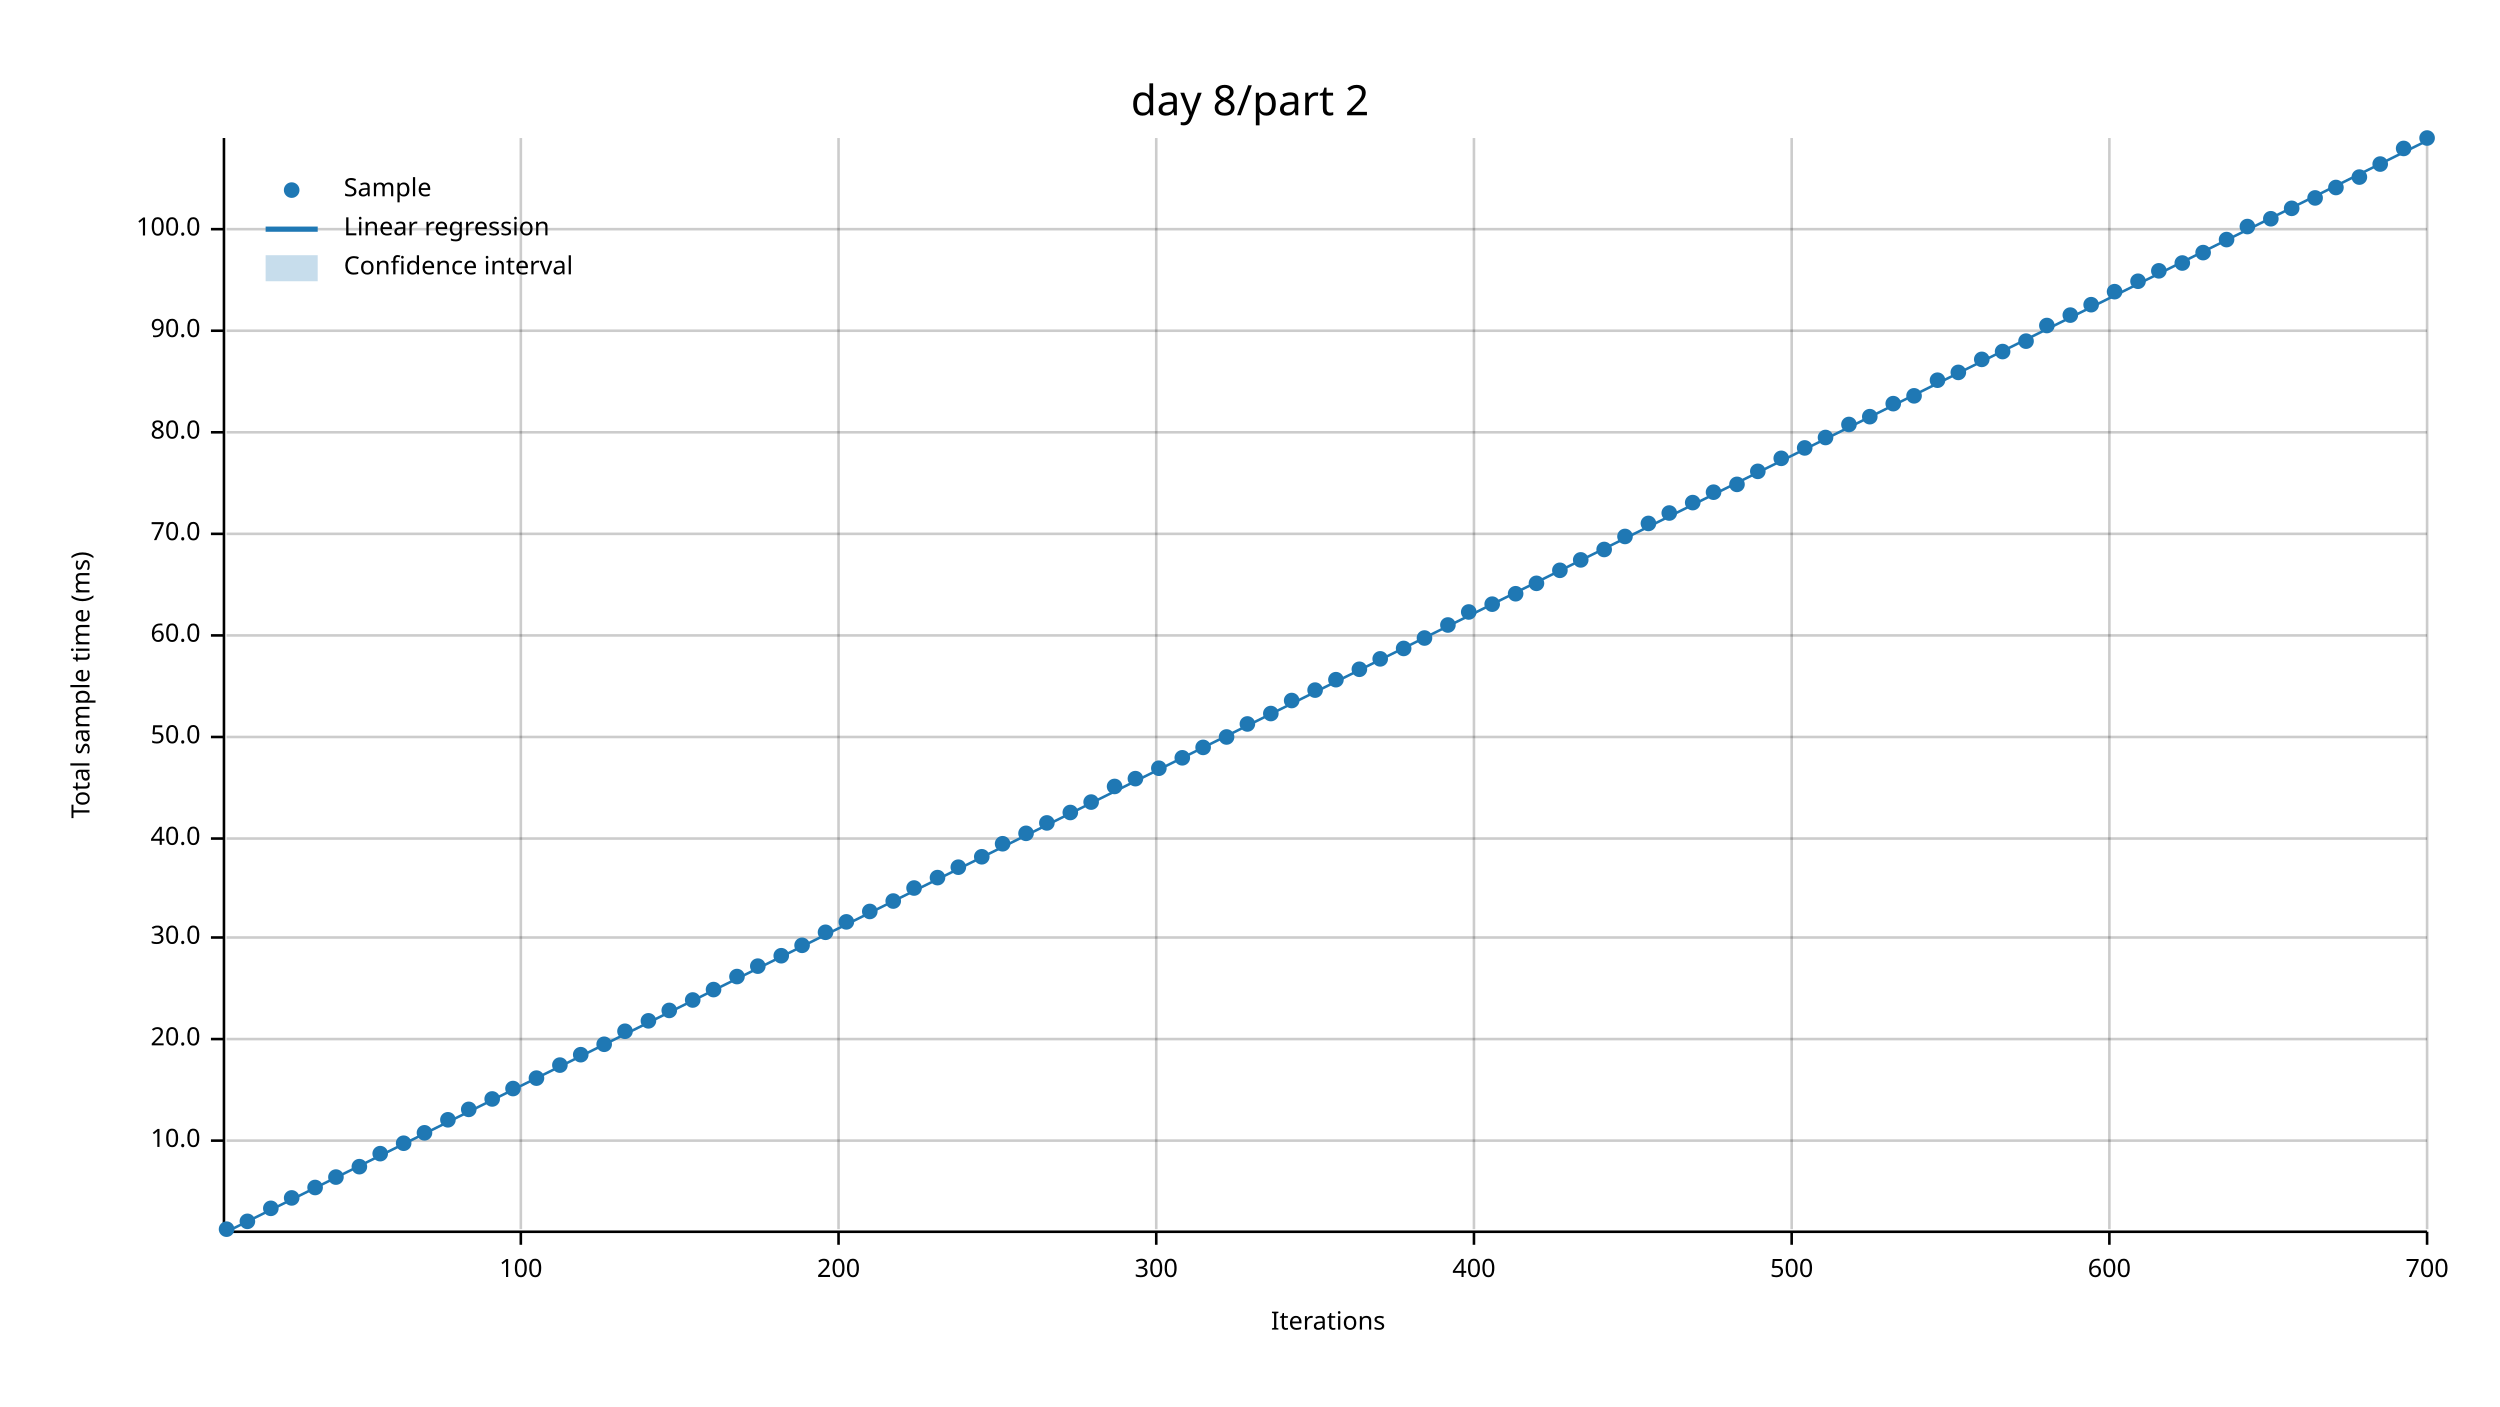
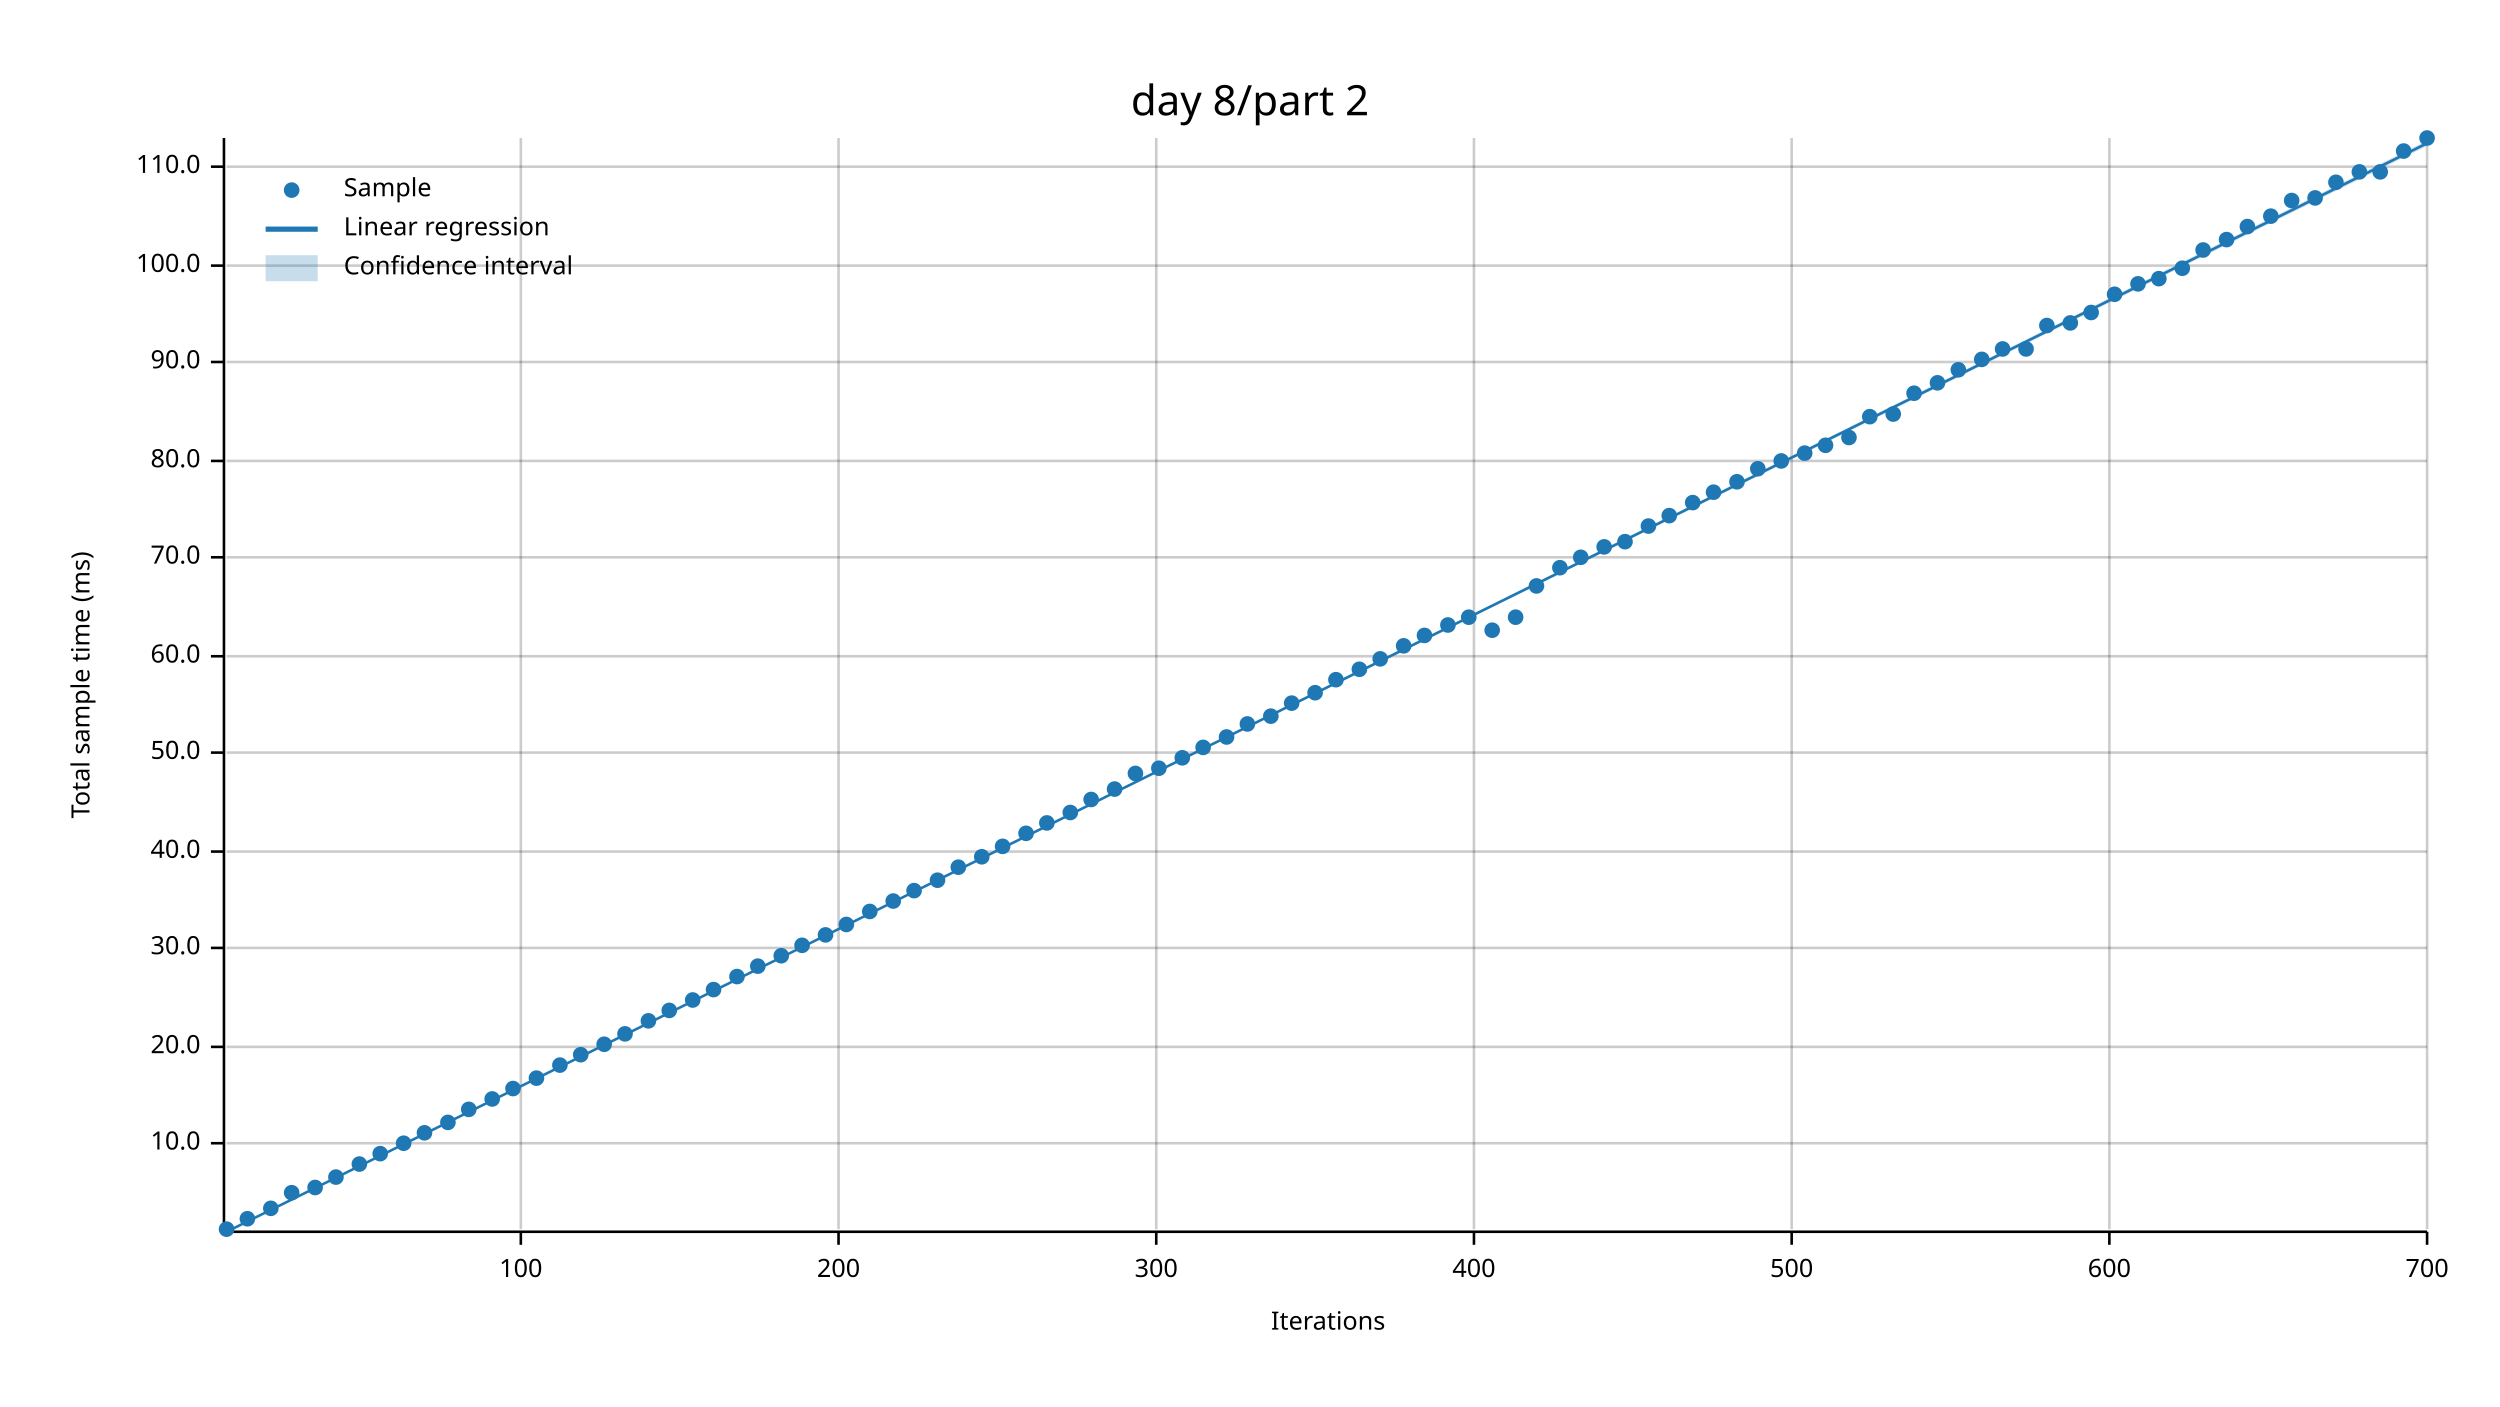
<svg xmlns="http://www.w3.org/2000/svg" width="960" height="540" viewBox="0 0 960 540">
  <text x="480" y="32" dy="0.76em" text-anchor="middle" font-family="sans-serif" font-size="16.129" opacity="1" fill="#000000">
day 8/part 2
</text>
  <text x="27" y="263" dy="0.76em" text-anchor="middle" font-family="sans-serif" font-size="9.677" opacity="1" fill="#000000" transform="rotate(270, 27, 263)">
Total sample time (ms)
</text>
  <text x="510" y="513" dy="-0.5ex" text-anchor="middle" font-family="sans-serif" font-size="9.677" opacity="1" fill="#000000">
Iterations
</text>
  <line opacity="0.2" stroke="#000000" stroke-width="1" x1="200" y1="472" x2="200" y2="53" />
  <line opacity="0.2" stroke="#000000" stroke-width="1" x1="322" y1="472" x2="322" y2="53" />
  <line opacity="0.2" stroke="#000000" stroke-width="1" x1="444" y1="472" x2="444" y2="53" />
  <line opacity="0.2" stroke="#000000" stroke-width="1" x1="566" y1="472" x2="566" y2="53" />
  <line opacity="0.2" stroke="#000000" stroke-width="1" x1="688" y1="472" x2="688" y2="53" />
  <line opacity="0.2" stroke="#000000" stroke-width="1" x1="810" y1="472" x2="810" y2="53" />
  <line opacity="0.2" stroke="#000000" stroke-width="1" x1="932" y1="472" x2="932" y2="53" />
-   <line opacity="0.2" stroke="#000000" stroke-width="1" x1="87" y1="438" x2="932" y2="438" />
-   <line opacity="0.2" stroke="#000000" stroke-width="1" x1="87" y1="399" x2="932" y2="399" />
-   <line opacity="0.2" stroke="#000000" stroke-width="1" x1="87" y1="360" x2="932" y2="360" />
-   <line opacity="0.2" stroke="#000000" stroke-width="1" x1="87" y1="322" x2="932" y2="322" />
-   <line opacity="0.2" stroke="#000000" stroke-width="1" x1="87" y1="283" x2="932" y2="283" />
-   <line opacity="0.2" stroke="#000000" stroke-width="1" x1="87" y1="244" x2="932" y2="244" />
-   <line opacity="0.2" stroke="#000000" stroke-width="1" x1="87" y1="205" x2="932" y2="205" />
-   <line opacity="0.2" stroke="#000000" stroke-width="1" x1="87" y1="166" x2="932" y2="166" />
-   <line opacity="0.2" stroke="#000000" stroke-width="1" x1="87" y1="127" x2="932" y2="127" />
-   <line opacity="0.2" stroke="#000000" stroke-width="1" x1="87" y1="88" x2="932" y2="88" />
+   <line opacity="0.2" stroke="#000000" stroke-width="1" x1="87" y1="439" x2="932" y2="439" />
+   <line opacity="0.2" stroke="#000000" stroke-width="1" x1="87" y1="402" x2="932" y2="402" />
+   <line opacity="0.2" stroke="#000000" stroke-width="1" x1="87" y1="364" x2="932" y2="364" />
+   <line opacity="0.2" stroke="#000000" stroke-width="1" x1="87" y1="327" x2="932" y2="327" />
+   <line opacity="0.2" stroke="#000000" stroke-width="1" x1="87" y1="289" x2="932" y2="289" />
+   <line opacity="0.2" stroke="#000000" stroke-width="1" x1="87" y1="252" x2="932" y2="252" />
+   <line opacity="0.2" stroke="#000000" stroke-width="1" x1="87" y1="214" x2="932" y2="214" />
+   <line opacity="0.2" stroke="#000000" stroke-width="1" x1="87" y1="177" x2="932" y2="177" />
+   <line opacity="0.2" stroke="#000000" stroke-width="1" x1="87" y1="139" x2="932" y2="139" />
+   <line opacity="0.2" stroke="#000000" stroke-width="1" x1="87" y1="102" x2="932" y2="102" />
+   <line opacity="0.2" stroke="#000000" stroke-width="1" x1="87" y1="64" x2="932" y2="64" />
  <polyline fill="none" opacity="1" stroke="#000000" stroke-width="1" points="86,53 86,472 " />
-   <text x="77" y="438" dy="0.5ex" text-anchor="end" font-family="sans-serif" font-size="9.677" opacity="1" fill="#000000">
+   <text x="77" y="439" dy="0.5ex" text-anchor="end" font-family="sans-serif" font-size="9.677" opacity="1" fill="#000000">
10.0
</text>
-   <polyline fill="none" opacity="1" stroke="#000000" stroke-width="1" points="81,438 86,438 " />
-   <text x="77" y="399" dy="0.5ex" text-anchor="end" font-family="sans-serif" font-size="9.677" opacity="1" fill="#000000">
+   <polyline fill="none" opacity="1" stroke="#000000" stroke-width="1" points="81,439 86,439 " />
+   <text x="77" y="402" dy="0.5ex" text-anchor="end" font-family="sans-serif" font-size="9.677" opacity="1" fill="#000000">
20.0
</text>
-   <polyline fill="none" opacity="1" stroke="#000000" stroke-width="1" points="81,399 86,399 " />
-   <text x="77" y="360" dy="0.5ex" text-anchor="end" font-family="sans-serif" font-size="9.677" opacity="1" fill="#000000">
+   <polyline fill="none" opacity="1" stroke="#000000" stroke-width="1" points="81,402 86,402 " />
+   <text x="77" y="364" dy="0.5ex" text-anchor="end" font-family="sans-serif" font-size="9.677" opacity="1" fill="#000000">
30.0
</text>
-   <polyline fill="none" opacity="1" stroke="#000000" stroke-width="1" points="81,360 86,360 " />
-   <text x="77" y="322" dy="0.5ex" text-anchor="end" font-family="sans-serif" font-size="9.677" opacity="1" fill="#000000">
+   <polyline fill="none" opacity="1" stroke="#000000" stroke-width="1" points="81,364 86,364 " />
+   <text x="77" y="327" dy="0.5ex" text-anchor="end" font-family="sans-serif" font-size="9.677" opacity="1" fill="#000000">
40.0
</text>
-   <polyline fill="none" opacity="1" stroke="#000000" stroke-width="1" points="81,322 86,322 " />
-   <text x="77" y="283" dy="0.5ex" text-anchor="end" font-family="sans-serif" font-size="9.677" opacity="1" fill="#000000">
+   <polyline fill="none" opacity="1" stroke="#000000" stroke-width="1" points="81,327 86,327 " />
+   <text x="77" y="289" dy="0.5ex" text-anchor="end" font-family="sans-serif" font-size="9.677" opacity="1" fill="#000000">
50.0
</text>
-   <polyline fill="none" opacity="1" stroke="#000000" stroke-width="1" points="81,283 86,283 " />
-   <text x="77" y="244" dy="0.5ex" text-anchor="end" font-family="sans-serif" font-size="9.677" opacity="1" fill="#000000">
+   <polyline fill="none" opacity="1" stroke="#000000" stroke-width="1" points="81,289 86,289 " />
+   <text x="77" y="252" dy="0.5ex" text-anchor="end" font-family="sans-serif" font-size="9.677" opacity="1" fill="#000000">
60.0
</text>
-   <polyline fill="none" opacity="1" stroke="#000000" stroke-width="1" points="81,244 86,244 " />
-   <text x="77" y="205" dy="0.5ex" text-anchor="end" font-family="sans-serif" font-size="9.677" opacity="1" fill="#000000">
+   <polyline fill="none" opacity="1" stroke="#000000" stroke-width="1" points="81,252 86,252 " />
+   <text x="77" y="214" dy="0.5ex" text-anchor="end" font-family="sans-serif" font-size="9.677" opacity="1" fill="#000000">
70.0
</text>
-   <polyline fill="none" opacity="1" stroke="#000000" stroke-width="1" points="81,205 86,205 " />
-   <text x="77" y="166" dy="0.5ex" text-anchor="end" font-family="sans-serif" font-size="9.677" opacity="1" fill="#000000">
+   <polyline fill="none" opacity="1" stroke="#000000" stroke-width="1" points="81,214 86,214 " />
+   <text x="77" y="177" dy="0.5ex" text-anchor="end" font-family="sans-serif" font-size="9.677" opacity="1" fill="#000000">
80.0
</text>
-   <polyline fill="none" opacity="1" stroke="#000000" stroke-width="1" points="81,166 86,166 " />
-   <text x="77" y="127" dy="0.5ex" text-anchor="end" font-family="sans-serif" font-size="9.677" opacity="1" fill="#000000">
+   <polyline fill="none" opacity="1" stroke="#000000" stroke-width="1" points="81,177 86,177 " />
+   <text x="77" y="139" dy="0.5ex" text-anchor="end" font-family="sans-serif" font-size="9.677" opacity="1" fill="#000000">
90.0
</text>
-   <polyline fill="none" opacity="1" stroke="#000000" stroke-width="1" points="81,127 86,127 " />
-   <text x="77" y="88" dy="0.5ex" text-anchor="end" font-family="sans-serif" font-size="9.677" opacity="1" fill="#000000">
+   <polyline fill="none" opacity="1" stroke="#000000" stroke-width="1" points="81,139 86,139 " />
+   <text x="77" y="102" dy="0.5ex" text-anchor="end" font-family="sans-serif" font-size="9.677" opacity="1" fill="#000000">
100.0
</text>
-   <polyline fill="none" opacity="1" stroke="#000000" stroke-width="1" points="81,88 86,88 " />
+   <polyline fill="none" opacity="1" stroke="#000000" stroke-width="1" points="81,102 86,102 " />
+   <text x="77" y="64" dy="0.5ex" text-anchor="end" font-family="sans-serif" font-size="9.677" opacity="1" fill="#000000">
+ 110.0
+ </text>
+   <polyline fill="none" opacity="1" stroke="#000000" stroke-width="1" points="81,64 86,64 " />
  <polyline fill="none" opacity="1" stroke="#000000" stroke-width="1" points="87,473 932,473 " />
  <text x="200" y="483" dy="0.76em" text-anchor="middle" font-family="sans-serif" font-size="9.677" opacity="1" fill="#000000">
100
</text>
  <polyline fill="none" opacity="1" stroke="#000000" stroke-width="1" points="200,473 200,478 " />
  <text x="322" y="483" dy="0.76em" text-anchor="middle" font-family="sans-serif" font-size="9.677" opacity="1" fill="#000000">
200
</text>
  <polyline fill="none" opacity="1" stroke="#000000" stroke-width="1" points="322,473 322,478 " />
  <text x="444" y="483" dy="0.76em" text-anchor="middle" font-family="sans-serif" font-size="9.677" opacity="1" fill="#000000">
300
</text>
  <polyline fill="none" opacity="1" stroke="#000000" stroke-width="1" points="444,473 444,478 " />
  <text x="566" y="483" dy="0.76em" text-anchor="middle" font-family="sans-serif" font-size="9.677" opacity="1" fill="#000000">
400
</text>
  <polyline fill="none" opacity="1" stroke="#000000" stroke-width="1" points="566,473 566,478 " />
  <text x="688" y="483" dy="0.76em" text-anchor="middle" font-family="sans-serif" font-size="9.677" opacity="1" fill="#000000">
500
</text>
  <polyline fill="none" opacity="1" stroke="#000000" stroke-width="1" points="688,473 688,478 " />
  <text x="810" y="483" dy="0.76em" text-anchor="middle" font-family="sans-serif" font-size="9.677" opacity="1" fill="#000000">
600
</text>
  <polyline fill="none" opacity="1" stroke="#000000" stroke-width="1" points="810,473 810,478 " />
  <text x="932" y="483" dy="0.76em" text-anchor="middle" font-family="sans-serif" font-size="9.677" opacity="1" fill="#000000">
700
</text>
  <polyline fill="none" opacity="1" stroke="#000000" stroke-width="1" points="932,473 932,478 " />
  <circle cx="87" cy="472" r="3" opacity="1" fill="#1F78B4" stroke="none" stroke-width="1" />
-   <circle cx="95" cy="469" r="3" opacity="1" fill="#1F78B4" stroke="none" stroke-width="1" />
+   <circle cx="95" cy="468" r="3" opacity="1" fill="#1F78B4" stroke="none" stroke-width="1" />
  <circle cx="104" cy="464" r="3" opacity="1" fill="#1F78B4" stroke="none" stroke-width="1" />
-   <circle cx="112" cy="460" r="3" opacity="1" fill="#1F78B4" stroke="none" stroke-width="1" />
+   <circle cx="112" cy="458" r="3" opacity="1" fill="#1F78B4" stroke="none" stroke-width="1" />
  <circle cx="121" cy="456" r="3" opacity="1" fill="#1F78B4" stroke="none" stroke-width="1" />
  <circle cx="129" cy="452" r="3" opacity="1" fill="#1F78B4" stroke="none" stroke-width="1" />
-   <circle cx="138" cy="448" r="3" opacity="1" fill="#1F78B4" stroke="none" stroke-width="1" />
+   <circle cx="138" cy="447" r="3" opacity="1" fill="#1F78B4" stroke="none" stroke-width="1" />
  <circle cx="146" cy="443" r="3" opacity="1" fill="#1F78B4" stroke="none" stroke-width="1" />
  <circle cx="155" cy="439" r="3" opacity="1" fill="#1F78B4" stroke="none" stroke-width="1" />
  <circle cx="163" cy="435" r="3" opacity="1" fill="#1F78B4" stroke="none" stroke-width="1" />
-   <circle cx="172" cy="430" r="3" opacity="1" fill="#1F78B4" stroke="none" stroke-width="1" />
+   <circle cx="172" cy="431" r="3" opacity="1" fill="#1F78B4" stroke="none" stroke-width="1" />
  <circle cx="180" cy="426" r="3" opacity="1" fill="#1F78B4" stroke="none" stroke-width="1" />
  <circle cx="189" cy="422" r="3" opacity="1" fill="#1F78B4" stroke="none" stroke-width="1" />
  <circle cx="197" cy="418" r="3" opacity="1" fill="#1F78B4" stroke="none" stroke-width="1" />
  <circle cx="206" cy="414" r="3" opacity="1" fill="#1F78B4" stroke="none" stroke-width="1" />
  <circle cx="215" cy="409" r="3" opacity="1" fill="#1F78B4" stroke="none" stroke-width="1" />
  <circle cx="223" cy="405" r="3" opacity="1" fill="#1F78B4" stroke="none" stroke-width="1" />
  <circle cx="232" cy="401" r="3" opacity="1" fill="#1F78B4" stroke="none" stroke-width="1" />
-   <circle cx="240" cy="396" r="3" opacity="1" fill="#1F78B4" stroke="none" stroke-width="1" />
+   <circle cx="240" cy="397" r="3" opacity="1" fill="#1F78B4" stroke="none" stroke-width="1" />
  <circle cx="249" cy="392" r="3" opacity="1" fill="#1F78B4" stroke="none" stroke-width="1" />
  <circle cx="257" cy="388" r="3" opacity="1" fill="#1F78B4" stroke="none" stroke-width="1" />
  <circle cx="266" cy="384" r="3" opacity="1" fill="#1F78B4" stroke="none" stroke-width="1" />
  <circle cx="274" cy="380" r="3" opacity="1" fill="#1F78B4" stroke="none" stroke-width="1" />
  <circle cx="283" cy="375" r="3" opacity="1" fill="#1F78B4" stroke="none" stroke-width="1" />
  <circle cx="291" cy="371" r="3" opacity="1" fill="#1F78B4" stroke="none" stroke-width="1" />
  <circle cx="300" cy="367" r="3" opacity="1" fill="#1F78B4" stroke="none" stroke-width="1" />
  <circle cx="308" cy="363" r="3" opacity="1" fill="#1F78B4" stroke="none" stroke-width="1" />
-   <circle cx="317" cy="358" r="3" opacity="1" fill="#1F78B4" stroke="none" stroke-width="1" />
-   <circle cx="325" cy="354" r="3" opacity="1" fill="#1F78B4" stroke="none" stroke-width="1" />
+   <circle cx="317" cy="359" r="3" opacity="1" fill="#1F78B4" stroke="none" stroke-width="1" />
+   <circle cx="325" cy="355" r="3" opacity="1" fill="#1F78B4" stroke="none" stroke-width="1" />
  <circle cx="334" cy="350" r="3" opacity="1" fill="#1F78B4" stroke="none" stroke-width="1" />
  <circle cx="343" cy="346" r="3" opacity="1" fill="#1F78B4" stroke="none" stroke-width="1" />
-   <circle cx="351" cy="341" r="3" opacity="1" fill="#1F78B4" stroke="none" stroke-width="1" />
-   <circle cx="360" cy="337" r="3" opacity="1" fill="#1F78B4" stroke="none" stroke-width="1" />
+   <circle cx="351" cy="342" r="3" opacity="1" fill="#1F78B4" stroke="none" stroke-width="1" />
+   <circle cx="360" cy="338" r="3" opacity="1" fill="#1F78B4" stroke="none" stroke-width="1" />
  <circle cx="368" cy="333" r="3" opacity="1" fill="#1F78B4" stroke="none" stroke-width="1" />
  <circle cx="377" cy="329" r="3" opacity="1" fill="#1F78B4" stroke="none" stroke-width="1" />
-   <circle cx="385" cy="324" r="3" opacity="1" fill="#1F78B4" stroke="none" stroke-width="1" />
+   <circle cx="385" cy="325" r="3" opacity="1" fill="#1F78B4" stroke="none" stroke-width="1" />
  <circle cx="394" cy="320" r="3" opacity="1" fill="#1F78B4" stroke="none" stroke-width="1" />
  <circle cx="402" cy="316" r="3" opacity="1" fill="#1F78B4" stroke="none" stroke-width="1" />
  <circle cx="411" cy="312" r="3" opacity="1" fill="#1F78B4" stroke="none" stroke-width="1" />
-   <circle cx="419" cy="308" r="3" opacity="1" fill="#1F78B4" stroke="none" stroke-width="1" />
-   <circle cx="428" cy="302" r="3" opacity="1" fill="#1F78B4" stroke="none" stroke-width="1" />
-   <circle cx="436" cy="299" r="3" opacity="1" fill="#1F78B4" stroke="none" stroke-width="1" />
+   <circle cx="419" cy="307" r="3" opacity="1" fill="#1F78B4" stroke="none" stroke-width="1" />
+   <circle cx="428" cy="303" r="3" opacity="1" fill="#1F78B4" stroke="none" stroke-width="1" />
+   <circle cx="436" cy="297" r="3" opacity="1" fill="#1F78B4" stroke="none" stroke-width="1" />
  <circle cx="445" cy="295" r="3" opacity="1" fill="#1F78B4" stroke="none" stroke-width="1" />
  <circle cx="454" cy="291" r="3" opacity="1" fill="#1F78B4" stroke="none" stroke-width="1" />
  <circle cx="462" cy="287" r="3" opacity="1" fill="#1F78B4" stroke="none" stroke-width="1" />
  <circle cx="471" cy="283" r="3" opacity="1" fill="#1F78B4" stroke="none" stroke-width="1" />
  <circle cx="479" cy="278" r="3" opacity="1" fill="#1F78B4" stroke="none" stroke-width="1" />
-   <circle cx="488" cy="274" r="3" opacity="1" fill="#1F78B4" stroke="none" stroke-width="1" />
-   <circle cx="496" cy="269" r="3" opacity="1" fill="#1F78B4" stroke="none" stroke-width="1" />
-   <circle cx="505" cy="265" r="3" opacity="1" fill="#1F78B4" stroke="none" stroke-width="1" />
+   <circle cx="488" cy="275" r="3" opacity="1" fill="#1F78B4" stroke="none" stroke-width="1" />
+   <circle cx="496" cy="270" r="3" opacity="1" fill="#1F78B4" stroke="none" stroke-width="1" />
+   <circle cx="505" cy="266" r="3" opacity="1" fill="#1F78B4" stroke="none" stroke-width="1" />
  <circle cx="513" cy="261" r="3" opacity="1" fill="#1F78B4" stroke="none" stroke-width="1" />
  <circle cx="522" cy="257" r="3" opacity="1" fill="#1F78B4" stroke="none" stroke-width="1" />
  <circle cx="530" cy="253" r="3" opacity="1" fill="#1F78B4" stroke="none" stroke-width="1" />
-   <circle cx="539" cy="249" r="3" opacity="1" fill="#1F78B4" stroke="none" stroke-width="1" />
-   <circle cx="547" cy="245" r="3" opacity="1" fill="#1F78B4" stroke="none" stroke-width="1" />
+   <circle cx="539" cy="248" r="3" opacity="1" fill="#1F78B4" stroke="none" stroke-width="1" />
+   <circle cx="547" cy="244" r="3" opacity="1" fill="#1F78B4" stroke="none" stroke-width="1" />
  <circle cx="556" cy="240" r="3" opacity="1" fill="#1F78B4" stroke="none" stroke-width="1" />
-   <circle cx="564" cy="235" r="3" opacity="1" fill="#1F78B4" stroke="none" stroke-width="1" />
-   <circle cx="573" cy="232" r="3" opacity="1" fill="#1F78B4" stroke="none" stroke-width="1" />
-   <circle cx="582" cy="228" r="3" opacity="1" fill="#1F78B4" stroke="none" stroke-width="1" />
-   <circle cx="590" cy="224" r="3" opacity="1" fill="#1F78B4" stroke="none" stroke-width="1" />
-   <circle cx="599" cy="219" r="3" opacity="1" fill="#1F78B4" stroke="none" stroke-width="1" />
-   <circle cx="607" cy="215" r="3" opacity="1" fill="#1F78B4" stroke="none" stroke-width="1" />
-   <circle cx="616" cy="211" r="3" opacity="1" fill="#1F78B4" stroke="none" stroke-width="1" />
-   <circle cx="624" cy="206" r="3" opacity="1" fill="#1F78B4" stroke="none" stroke-width="1" />
-   <circle cx="633" cy="201" r="3" opacity="1" fill="#1F78B4" stroke="none" stroke-width="1" />
-   <circle cx="641" cy="197" r="3" opacity="1" fill="#1F78B4" stroke="none" stroke-width="1" />
+   <circle cx="564" cy="237" r="3" opacity="1" fill="#1F78B4" stroke="none" stroke-width="1" />
+   <circle cx="573" cy="242" r="3" opacity="1" fill="#1F78B4" stroke="none" stroke-width="1" />
+   <circle cx="582" cy="237" r="3" opacity="1" fill="#1F78B4" stroke="none" stroke-width="1" />
+   <circle cx="590" cy="225" r="3" opacity="1" fill="#1F78B4" stroke="none" stroke-width="1" />
+   <circle cx="599" cy="218" r="3" opacity="1" fill="#1F78B4" stroke="none" stroke-width="1" />
+   <circle cx="607" cy="214" r="3" opacity="1" fill="#1F78B4" stroke="none" stroke-width="1" />
+   <circle cx="616" cy="210" r="3" opacity="1" fill="#1F78B4" stroke="none" stroke-width="1" />
+   <circle cx="624" cy="208" r="3" opacity="1" fill="#1F78B4" stroke="none" stroke-width="1" />
+   <circle cx="633" cy="202" r="3" opacity="1" fill="#1F78B4" stroke="none" stroke-width="1" />
+   <circle cx="641" cy="198" r="3" opacity="1" fill="#1F78B4" stroke="none" stroke-width="1" />
  <circle cx="650" cy="193" r="3" opacity="1" fill="#1F78B4" stroke="none" stroke-width="1" />
  <circle cx="658" cy="189" r="3" opacity="1" fill="#1F78B4" stroke="none" stroke-width="1" />
-   <circle cx="667" cy="186" r="3" opacity="1" fill="#1F78B4" stroke="none" stroke-width="1" />
-   <circle cx="675" cy="181" r="3" opacity="1" fill="#1F78B4" stroke="none" stroke-width="1" />
-   <circle cx="684" cy="176" r="3" opacity="1" fill="#1F78B4" stroke="none" stroke-width="1" />
-   <circle cx="693" cy="172" r="3" opacity="1" fill="#1F78B4" stroke="none" stroke-width="1" />
-   <circle cx="701" cy="168" r="3" opacity="1" fill="#1F78B4" stroke="none" stroke-width="1" />
-   <circle cx="710" cy="163" r="3" opacity="1" fill="#1F78B4" stroke="none" stroke-width="1" />
+   <circle cx="667" cy="185" r="3" opacity="1" fill="#1F78B4" stroke="none" stroke-width="1" />
+   <circle cx="675" cy="180" r="3" opacity="1" fill="#1F78B4" stroke="none" stroke-width="1" />
+   <circle cx="684" cy="177" r="3" opacity="1" fill="#1F78B4" stroke="none" stroke-width="1" />
+   <circle cx="693" cy="174" r="3" opacity="1" fill="#1F78B4" stroke="none" stroke-width="1" />
+   <circle cx="701" cy="171" r="3" opacity="1" fill="#1F78B4" stroke="none" stroke-width="1" />
+   <circle cx="710" cy="168" r="3" opacity="1" fill="#1F78B4" stroke="none" stroke-width="1" />
  <circle cx="718" cy="160" r="3" opacity="1" fill="#1F78B4" stroke="none" stroke-width="1" />
-   <circle cx="727" cy="155" r="3" opacity="1" fill="#1F78B4" stroke="none" stroke-width="1" />
-   <circle cx="735" cy="152" r="3" opacity="1" fill="#1F78B4" stroke="none" stroke-width="1" />
-   <circle cx="744" cy="146" r="3" opacity="1" fill="#1F78B4" stroke="none" stroke-width="1" />
-   <circle cx="752" cy="143" r="3" opacity="1" fill="#1F78B4" stroke="none" stroke-width="1" />
+   <circle cx="727" cy="159" r="3" opacity="1" fill="#1F78B4" stroke="none" stroke-width="1" />
+   <circle cx="735" cy="151" r="3" opacity="1" fill="#1F78B4" stroke="none" stroke-width="1" />
+   <circle cx="744" cy="147" r="3" opacity="1" fill="#1F78B4" stroke="none" stroke-width="1" />
+   <circle cx="752" cy="142" r="3" opacity="1" fill="#1F78B4" stroke="none" stroke-width="1" />
  <circle cx="761" cy="138" r="3" opacity="1" fill="#1F78B4" stroke="none" stroke-width="1" />
-   <circle cx="769" cy="135" r="3" opacity="1" fill="#1F78B4" stroke="none" stroke-width="1" />
-   <circle cx="778" cy="131" r="3" opacity="1" fill="#1F78B4" stroke="none" stroke-width="1" />
+   <circle cx="769" cy="134" r="3" opacity="1" fill="#1F78B4" stroke="none" stroke-width="1" />
+   <circle cx="778" cy="134" r="3" opacity="1" fill="#1F78B4" stroke="none" stroke-width="1" />
  <circle cx="786" cy="125" r="3" opacity="1" fill="#1F78B4" stroke="none" stroke-width="1" />
-   <circle cx="795" cy="121" r="3" opacity="1" fill="#1F78B4" stroke="none" stroke-width="1" />
-   <circle cx="803" cy="117" r="3" opacity="1" fill="#1F78B4" stroke="none" stroke-width="1" />
-   <circle cx="812" cy="112" r="3" opacity="1" fill="#1F78B4" stroke="none" stroke-width="1" />
-   <circle cx="821" cy="108" r="3" opacity="1" fill="#1F78B4" stroke="none" stroke-width="1" />
-   <circle cx="829" cy="104" r="3" opacity="1" fill="#1F78B4" stroke="none" stroke-width="1" />
-   <circle cx="838" cy="101" r="3" opacity="1" fill="#1F78B4" stroke="none" stroke-width="1" />
-   <circle cx="846" cy="97" r="3" opacity="1" fill="#1F78B4" stroke="none" stroke-width="1" />
+   <circle cx="795" cy="124" r="3" opacity="1" fill="#1F78B4" stroke="none" stroke-width="1" />
+   <circle cx="803" cy="120" r="3" opacity="1" fill="#1F78B4" stroke="none" stroke-width="1" />
+   <circle cx="812" cy="113" r="3" opacity="1" fill="#1F78B4" stroke="none" stroke-width="1" />
+   <circle cx="821" cy="109" r="3" opacity="1" fill="#1F78B4" stroke="none" stroke-width="1" />
+   <circle cx="829" cy="107" r="3" opacity="1" fill="#1F78B4" stroke="none" stroke-width="1" />
+   <circle cx="838" cy="103" r="3" opacity="1" fill="#1F78B4" stroke="none" stroke-width="1" />
+   <circle cx="846" cy="96" r="3" opacity="1" fill="#1F78B4" stroke="none" stroke-width="1" />
  <circle cx="855" cy="92" r="3" opacity="1" fill="#1F78B4" stroke="none" stroke-width="1" />
  <circle cx="863" cy="87" r="3" opacity="1" fill="#1F78B4" stroke="none" stroke-width="1" />
-   <circle cx="872" cy="84" r="3" opacity="1" fill="#1F78B4" stroke="none" stroke-width="1" />
-   <circle cx="880" cy="80" r="3" opacity="1" fill="#1F78B4" stroke="none" stroke-width="1" />
+   <circle cx="872" cy="83" r="3" opacity="1" fill="#1F78B4" stroke="none" stroke-width="1" />
+   <circle cx="880" cy="77" r="3" opacity="1" fill="#1F78B4" stroke="none" stroke-width="1" />
  <circle cx="889" cy="76" r="3" opacity="1" fill="#1F78B4" stroke="none" stroke-width="1" />
-   <circle cx="897" cy="72" r="3" opacity="1" fill="#1F78B4" stroke="none" stroke-width="1" />
-   <circle cx="906" cy="68" r="3" opacity="1" fill="#1F78B4" stroke="none" stroke-width="1" />
-   <circle cx="914" cy="63" r="3" opacity="1" fill="#1F78B4" stroke="none" stroke-width="1" />
-   <circle cx="923" cy="57" r="3" opacity="1" fill="#1F78B4" stroke="none" stroke-width="1" />
+   <circle cx="897" cy="70" r="3" opacity="1" fill="#1F78B4" stroke="none" stroke-width="1" />
+   <circle cx="906" cy="66" r="3" opacity="1" fill="#1F78B4" stroke="none" stroke-width="1" />
+   <circle cx="914" cy="66" r="3" opacity="1" fill="#1F78B4" stroke="none" stroke-width="1" />
+   <circle cx="923" cy="58" r="3" opacity="1" fill="#1F78B4" stroke="none" stroke-width="1" />
  <circle cx="932" cy="53" r="3" opacity="1" fill="#1F78B4" stroke="none" stroke-width="1" />
-   <polyline fill="none" opacity="1" stroke="#1F78B4" stroke-width="1" points="87,473 932,54 " />
-   <polygon opacity="0.25" fill="#1F78B4" points="87,473 932,54 932,54 " />
+   <polyline fill="none" opacity="1" stroke="#1F78B4" stroke-width="1" points="87,473 932,55 " />
+   <polygon opacity="0.25" fill="#1F78B4" points="87,473 932,56 932,54 " />
  <text x="132" y="68" dy="0.76em" text-anchor="start" font-family="sans-serif" font-size="9.677" opacity="1" fill="#000000">
Sample
</text>
  <text x="132" y="83" dy="0.76em" text-anchor="start" font-family="sans-serif" font-size="9.677" opacity="1" fill="#000000">
Linear regression
</text>
  <text x="132" y="98" dy="0.76em" text-anchor="start" font-family="sans-serif" font-size="9.677" opacity="1" fill="#000000">
Confidence interval
</text>
  <circle cx="112" cy="73" r="3" opacity="1" fill="#1F78B4" stroke="none" stroke-width="1" />
  <polyline fill="none" opacity="1" stroke="#1F78B4" stroke-width="2" points="102,88 122,88 " />
  <rect x="102" y="98" width="20" height="10" opacity="0.25" fill="#1F78B4" stroke="none" />
</svg>
